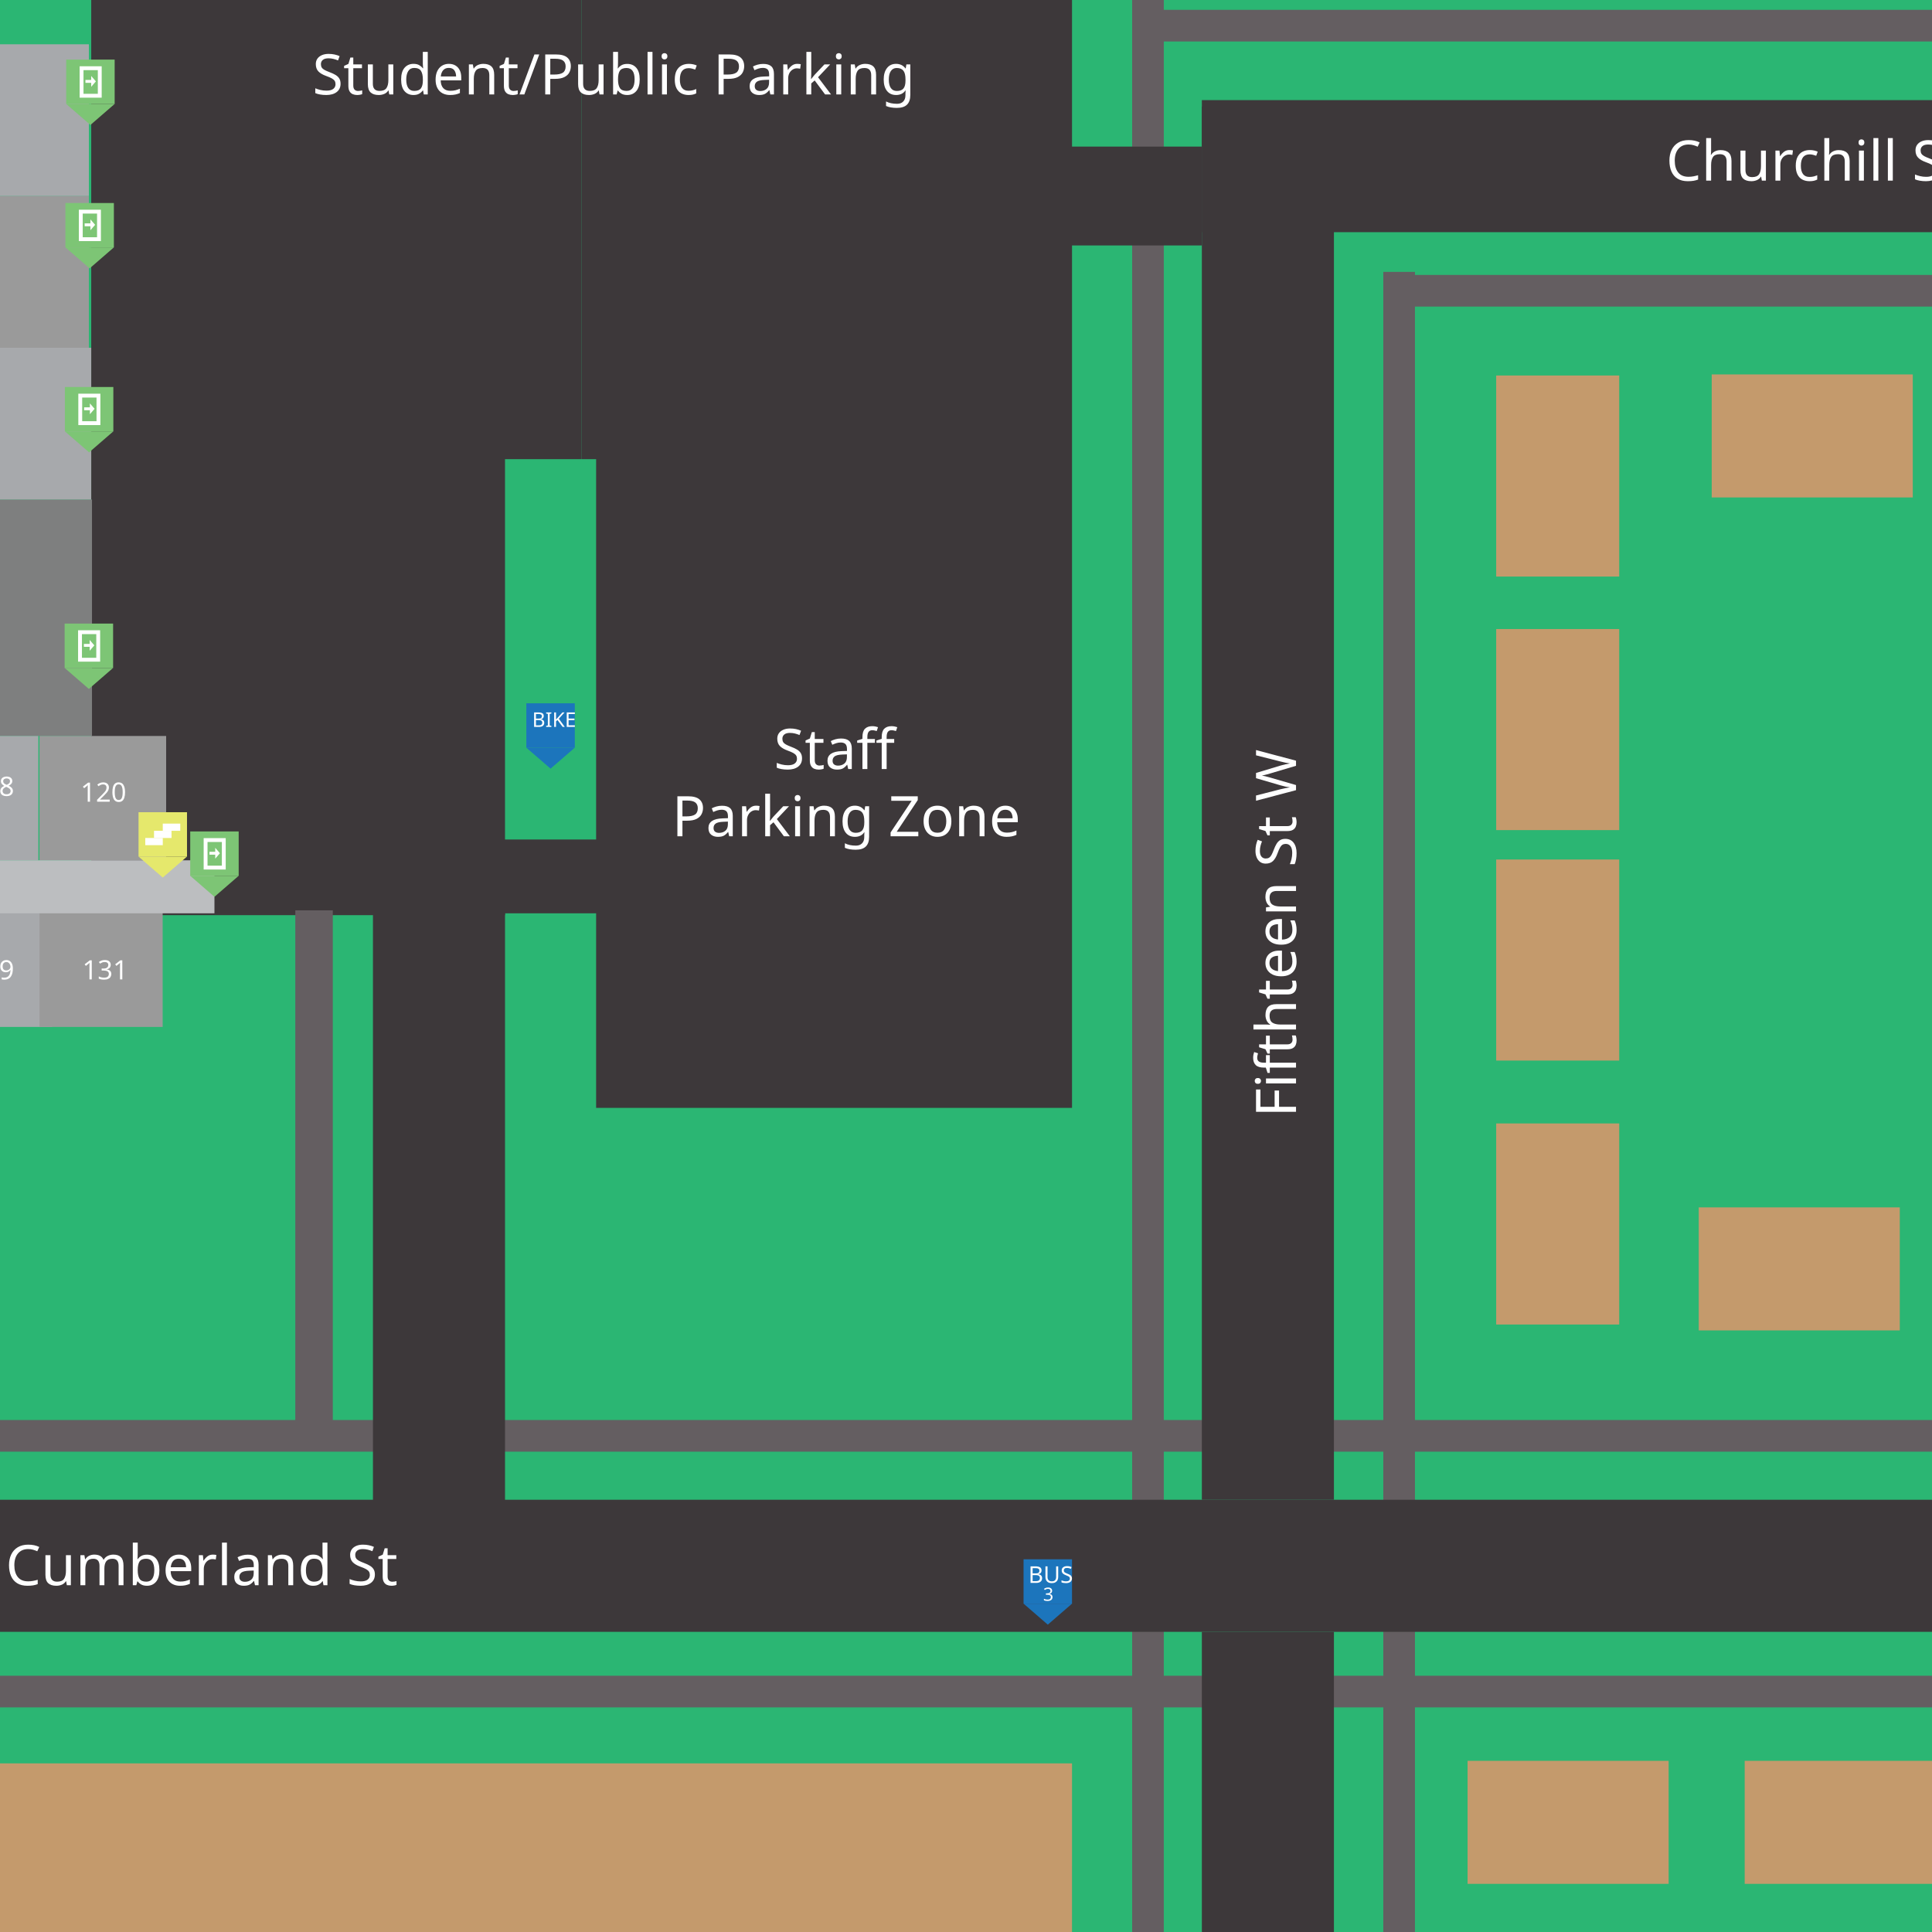
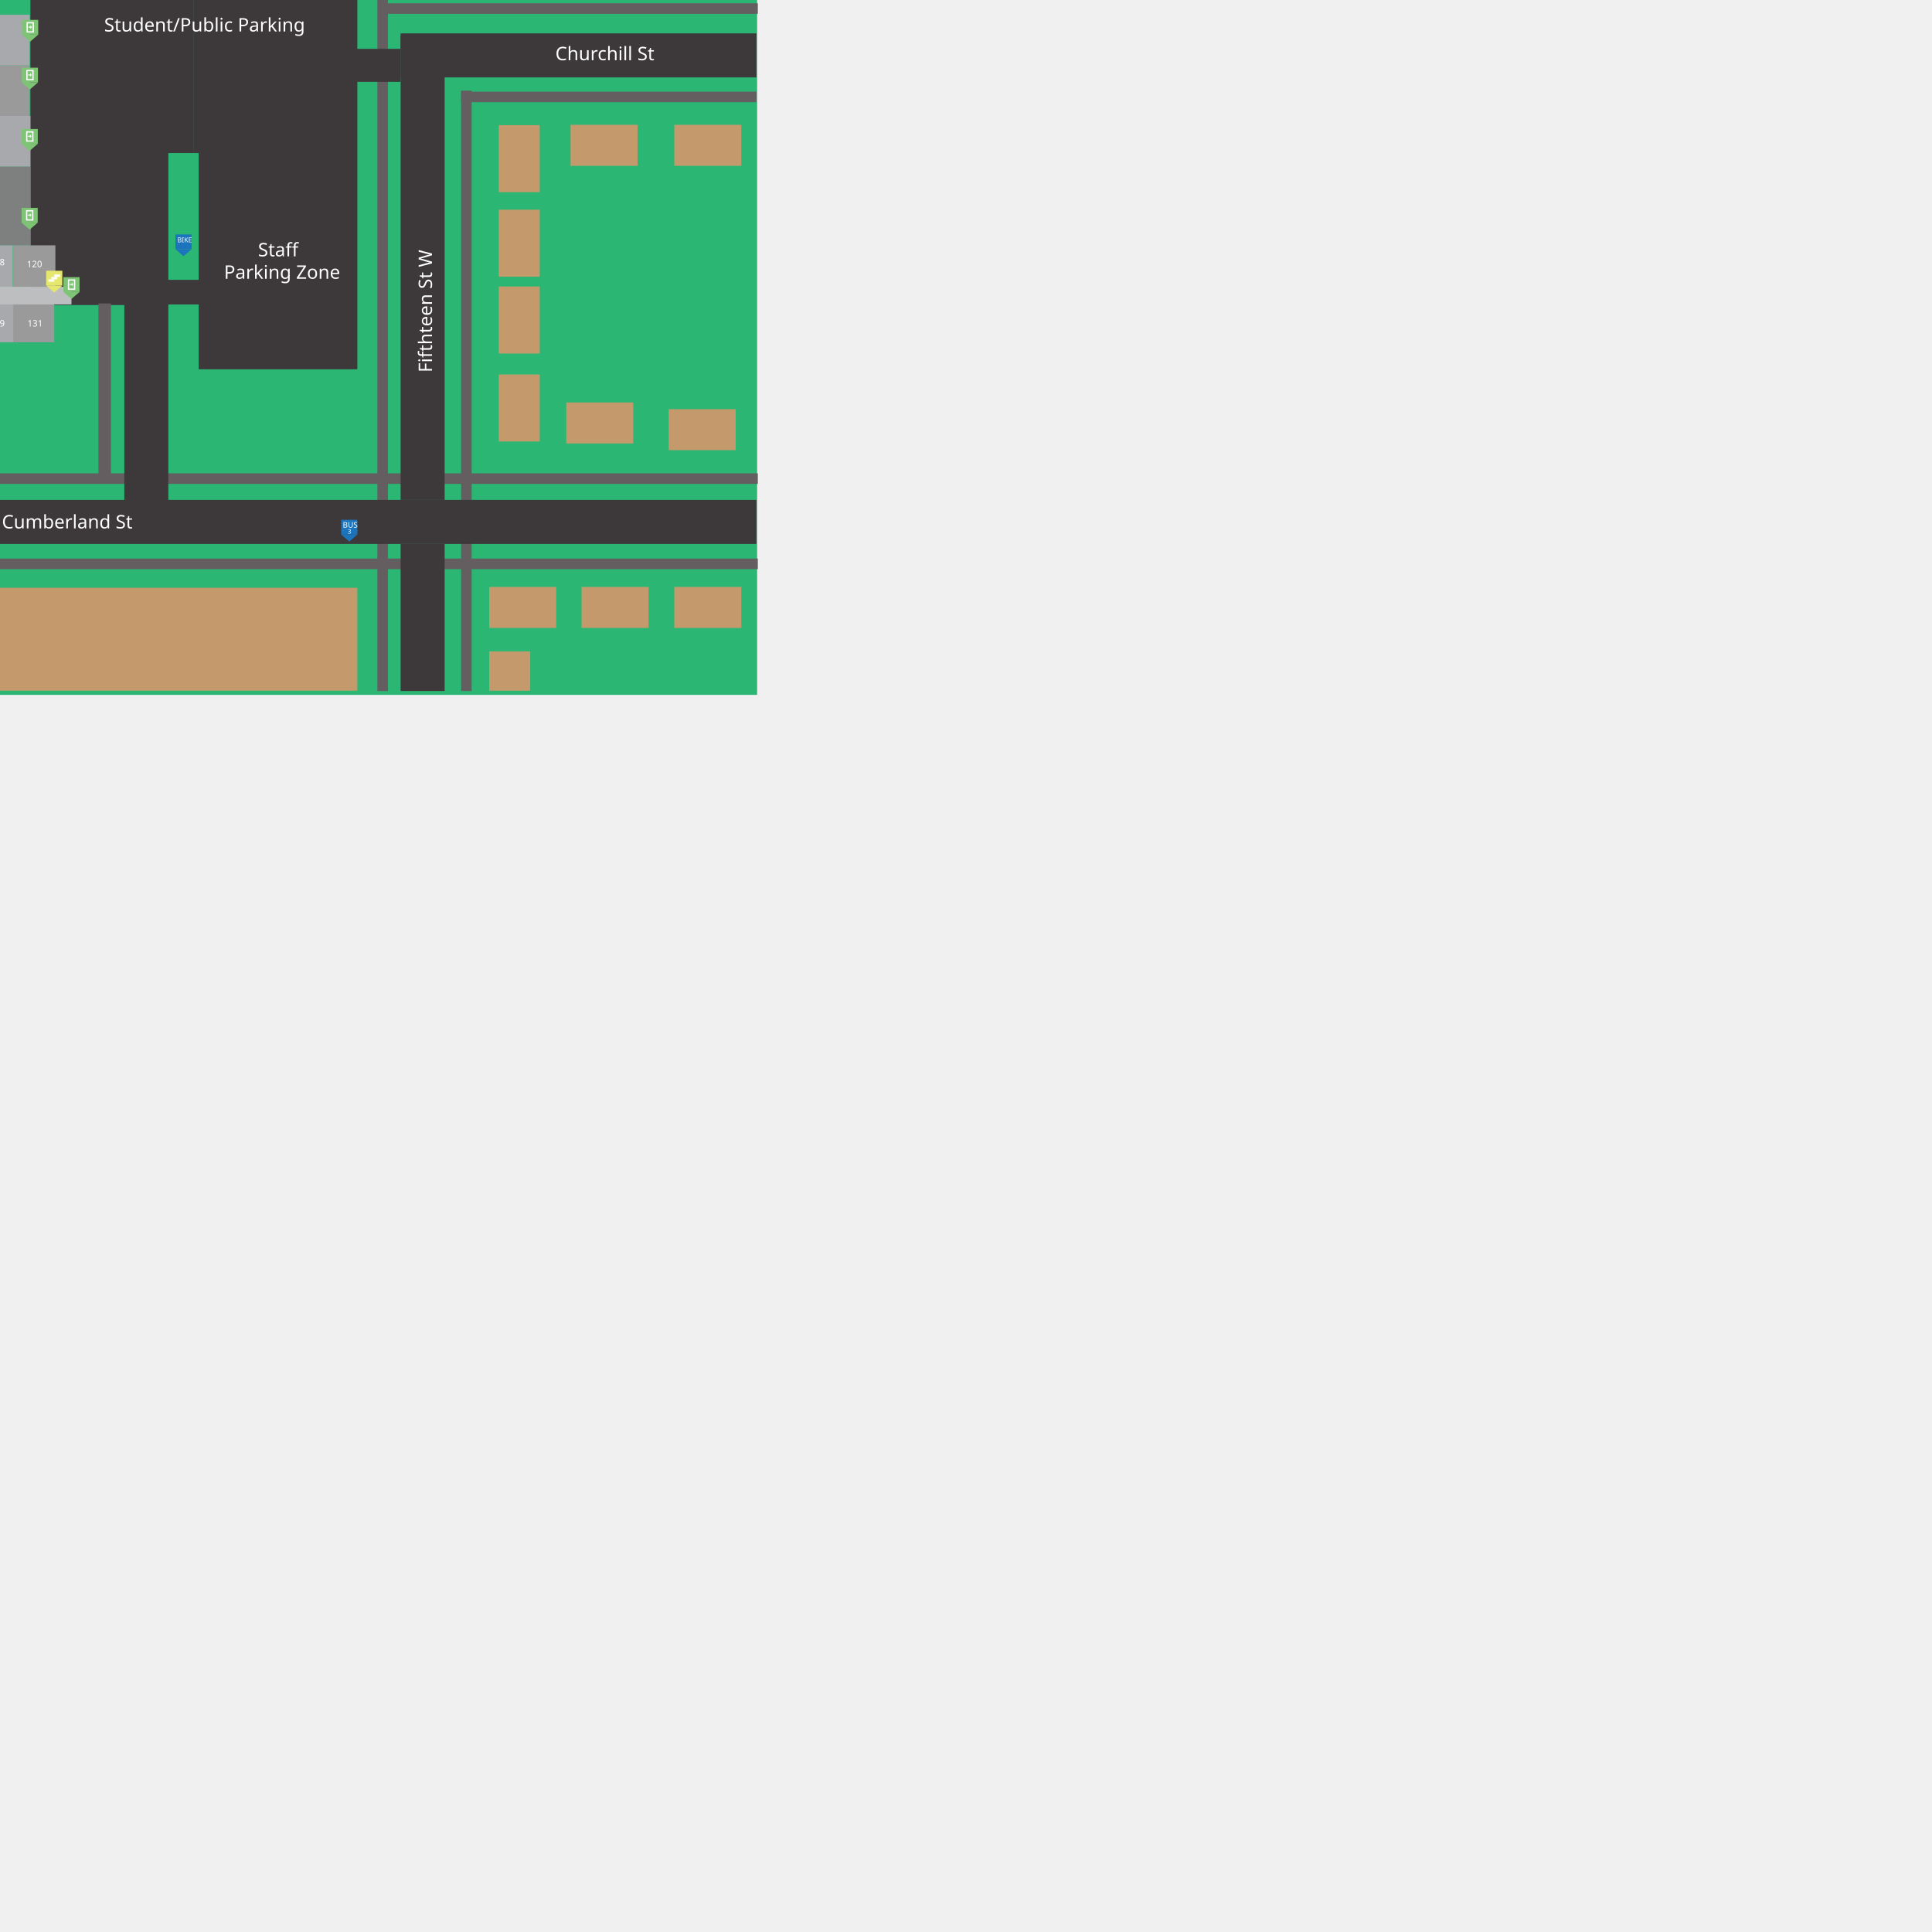
- <svg xmlns="http://www.w3.org/2000/svg" version="1.0" id="Layer_1" x="0px" y="0px" width="2000px" height="2000px" viewBox="0 0 2000 2000" enable-background="new 0 0 612 792" xml:space="preserve">
+ <svg xmlns="http://www.w3.org/2000/svg" version="1.0" id="Layer_1" x="0px" y="0px" width="6000px" height="6000px" viewBox="0 0 6000 6000" enable-background="new 0 0 612 792" xml:space="preserve">
  <rect x="-1739.838" y="-1353.998" fill="#2BB673" width="4091.112" height="3511.964" />
  <rect x="-1739.838" y="45.842" fill="#6D6E71" width="774.14" height="1015.501" />
  <rect x="-1449.428" y="945.362" fill="#9A9A9A" width="449.448" height="119.164" />
  <rect x="94.442" y="-134.263" fill="#3D383A" width="507.655" height="1081.632" />
  <rect x="-1008.969" y="945.457" fill="#BCBEC0" width="130.766" height="117.616" />
  <rect x="-1580.524" y="517.079" fill="#BCBEC0" width="672.974" height="428.378" />
  <rect x="-973.333" y="947.076" fill="#A7A9AC" width="59.495" height="31.994" />
  <polygon fill="#E5E86C" points="-990.923,1027.518 -1003.465,1016.656 -1016.007,1005.794 -990.923,1005.794 -965.838,1005.794   -978.381,1016.656 " />
  <rect x="-1016.007" y="959.868" fill="#E5E86C" width="50.169" height="45.926" />
  <rect x="-1009.036" y="986.553" fill="#FFFFFF" width="18.113" height="7.441" />
  <rect x="-999.979" y="979.109" fill="#FFFFFF" width="18.114" height="7.443" />
  <rect x="-990.922" y="971.668" fill="#FFFFFF" width="18.113" height="7.441" />
  <polygon fill="#E5E86C" points="-943.586,958.23 -956.128,947.369 -968.67,936.507 -943.586,936.507 -918.501,936.507   -931.044,947.369 " />
  <rect x="-968.67" y="890.581" fill="#E5E86C" width="50.169" height="45.926" />
  <rect x="-955.821" y="909.213" fill="none" stroke="#FFFFFF" stroke-width="3" stroke-miterlimit="10" width="24.473" height="17.844" />
  <line fill="none" stroke="#FFFFFF" stroke-width="3" stroke-miterlimit="10" x1="-950.217" y1="905.908" x2="-950.217" y2="897.517" />
  <polygon fill="#FFFFFF" points="-950.217,895.089 -947.414,897.516 -944.611,899.943 -950.217,899.943 -955.821,899.943   -953.019,897.516 " />
  <line fill="none" stroke="#FFFFFF" stroke-width="3" stroke-miterlimit="10" x1="-936.953" y1="894.534" x2="-936.953" y2="902.926" />
  <polygon fill="#FFFFFF" points="-936.953,905.354 -939.756,902.927 -942.559,900.499 -936.953,900.499 -931.349,900.499   -934.151,902.927 " />
  <rect x="-907.551" y="745.088" fill="#A7A9AC" width="103.072" height="145.493" />
  <rect x="-804.479" y="835.705" fill="#BCBEC0" width="29.498" height="54.876" />
  <rect x="-804.479" y="745.088" fill="#9A9A9A" width="101.834" height="90.617" />
  <rect x="-774.98" y="835.705" fill="#9A9A9A" width="72.336" height="54.876" />
  <rect x="-702.645" y="835.705" fill="#A7A9AC" width="72.336" height="54.876" />
  <rect x="-630.309" y="835.705" fill="#BCBEC0" width="29.498" height="54.876" />
  <rect x="-702.645" y="745.088" fill="#A7A9AC" width="101.834" height="90.617" />
  <rect x="-600.811" y="779.587" fill="#9A9A9A" width="101.834" height="110.994" />
  <rect x="-979.621" y="517.079" fill="#BCBEC0" width="814.898" height="36.876" />
  <rect x="-600.811" y="745.088" fill="#9A9A9A" width="44.819" height="59.998" />
  <rect x="-804.479" y="553.955" fill="#7E7F7F" width="305.502" height="191.133" />
  <rect x="-555.991" y="745.088" fill="#7E7F7F" width="57.015" height="34.499" />
  <rect x="-907.551" y="699.021" fill="#7E7F7F" width="103.072" height="46.496" />
  <rect x="-906.313" y="553.955" fill="#9A9A9A" width="101.834" height="145.065" />
  <rect x="-878.203" y="943.909" fill="#A7A9AC" width="101.834" height="119.164" />
  <polygon fill="#E5E86C" points="-896.256,1027.819 -908.798,1016.958 -921.34,1006.096 -896.256,1006.096 -871.171,1006.096   -883.714,1016.958 " />
  <rect x="-921.34" y="960.17" fill="#E5E86C" width="50.169" height="45.926" />
  <rect x="-914.369" y="986.854" fill="#FFFFFF" width="18.113" height="7.441" />
  <rect x="-905.313" y="979.411" fill="#FFFFFF" width="18.114" height="7.443" />
  <rect x="-896.255" y="971.97" fill="#FFFFFF" width="18.113" height="7.441" />
  <polygon fill="#E5E86C" points="-844.287,1016.957 -856.829,1006.096 -869.371,995.233 -844.287,995.233 -819.202,995.233   -831.745,1006.096 " />
  <rect x="-869.371" y="949.308" fill="#E5E86C" width="50.169" height="45.926" />
  <rect x="-862.4" y="975.992" fill="#FFFFFF" width="18.113" height="7.441" />
  <rect x="-853.344" y="968.549" fill="#FFFFFF" width="18.114" height="7.443" />
  <rect x="-844.286" y="961.107" fill="#FFFFFF" width="18.113" height="7.441" />
  <rect x="-776.369" y="944.683" fill="#9A9A9A" width="277.393" height="119.164" />
  <rect x="-659.786" y="943.909" fill="#A7A9AC" width="44.227" height="122.07" />
  <rect x="-450.996" y="945.362" fill="#A7A9AC" width="56.997" height="122.07" />
  <polygon fill="#E5E86C" points="-422.498,1030.723 -435.04,1019.861 -447.582,1008.999 -422.498,1008.999 -397.413,1008.999   -409.956,1019.861 " />
  <rect x="-447.582" y="963.073" fill="#E5E86C" width="50.169" height="45.926" />
  <rect x="-440.611" y="989.758" fill="#FFFFFF" width="18.113" height="7.441" />
  <rect x="-431.555" y="982.314" fill="#FFFFFF" width="18.114" height="7.443" />
  <rect x="-422.497" y="974.873" fill="#FFFFFF" width="18.113" height="7.441" />
  <path fill="#CD73AE" d="M-844.98,913.544" />
  <rect x="-452.301" y="790.396" fill="#A7A9AC" width="119.799" height="100.185" />
  <rect x="-332.502" y="790.396" fill="#9A9A9A" width="119.799" height="100.185" />
  <rect x="-452.301" y="690.212" fill="#9A9A9A" width="112.299" height="100.185" />
  <rect x="-340.002" y="690.212" fill="#A7A9AC" width="127.299" height="100.185" />
  <rect x="-452.301" y="553.955" fill="#A7A9AC" width="107.519" height="136.257" />
  <rect x="-332.502" y="553.955" fill="#9A9A9A" width="119.799" height="136.257" />
  <rect x="-349.501" y="553.955" fill="#7E7F7F" width="33.998" height="136.257" />
  <rect x="-164.723" y="761.879" fill="#9A9A9A" width="102.207" height="128.702" />
  <polygon fill="#27AAE1" points="-113.62,851.659 -126.162,840.798 -138.704,829.936 -113.62,829.936 -88.535,829.936   -101.078,840.798 " />
  <rect x="-138.704" y="784.01" fill="#27AAE1" width="50.169" height="45.926" />
  <circle fill="#FFFFFF" cx="-125.619" cy="795.703" r="3.318" />
  <rect x="-128.938" y="799.986" fill="#FFFFFF" width="6.637" height="14.299" />
  <rect x="-128.938" y="814.285" fill="#FFFFFF" width="2.627" height="9.734" />
  <rect x="-125.066" y="814.285" fill="#FFFFFF" width="2.766" height="9.734" />
  <rect x="-122.301" y="799.986" fill="#FFFFFF" width="2.766" height="9.734" />
  <rect x="-131.703" y="799.986" fill="#FFFFFF" width="2.766" height="9.734" />
  <rect x="-115.103" y="791.854" transform="matrix(0.9806 0.1959 -0.1959 0.9806 156.2878 37.9564)" fill="#FFFFFF" width="2.767" height="34.276" />
  <circle fill="#FFFFFF" cx="-100.344" cy="795.554" r="3.318" />
  <rect x="-103.662" y="814.136" fill="#FFFFFF" width="2.627" height="9.734" />
  <rect x="-99.791" y="814.136" fill="#FFFFFF" width="2.766" height="9.734" />
  <rect x="-98.409" y="798.988" transform="matrix(0.9001 -0.4356 0.4356 0.9001 -359.8463 38.0078)" fill="#FFFFFF" width="2.766" height="9.735" />
  <rect x="-105.045" y="798.988" transform="matrix(0.8936 0.4489 -0.4489 0.8936 349.8253 132.0827)" fill="#FFFFFF" width="2.765" height="9.735" />
  <polygon fill="#FFFFFF" points="-100.343,799.839 -96.999,806.986 -93.656,814.138 -100.343,814.138 -107.028,814.138   -103.685,806.986 " />
  <rect x="-164.723" y="517.079" fill="#7E7F7F" width="259.953" height="244.8" />
  <rect x="-62.516" y="761.879" fill="#A7A9AC" width="102.207" height="128.702" />
  <rect x="40.896" y="761.879" fill="#9A9A9A" width="131.104" height="128.702" />
  <rect x="-62.516" y="943.909" fill="#A7A9AC" width="116.516" height="119.164" />
  <rect x="40.896" y="943.909" fill="#9A9A9A" width="127.485" height="119.164" />
  <rect x="-172" y="943.909" fill="#9A9A9A" width="109.34" height="119.164" />
  <rect x="143.418" y="840.797" fill="#E5E86C" width="50.169" height="45.926" />
  <rect x="150.389" y="867.481" fill="#FFFFFF" width="18.113" height="7.441" />
  <rect x="159.445" y="860.038" fill="#FFFFFF" width="18.114" height="7.443" />
  <rect x="168.503" y="852.597" fill="#FFFFFF" width="18.113" height="7.441" />
  <rect x="-164.723" y="360" fill="#A7A9AC" width="259.165" height="157.079" />
  <rect x="-164.723" y="202.921" fill="#9A9A9A" width="256.723" height="157.079" />
  <rect x="-164.723" y="45.842" fill="#A7A9AC" width="256.723" height="157.079" />
  <rect x="-468.363" y="360" fill="#A7A9AC" width="256.723" height="157.079" />
  <rect x="-460.863" y="45.842" fill="#A7A9AC" width="256.723" height="198.158" />
  <rect x="-460.863" y="218" fill="#9A9A9A" width="256.723" height="142" />
  <rect x="-212.703" y="45.842" fill="#BCBEC0" width="47.98" height="844.739" />
  <rect x="-540" y="360" fill="#A7A9AC" width="52.802" height="157.079" />
  <rect x="-907.551" y="45.842" fill="#7E7F7F" width="420.353" height="314.158" />
  <rect x="-393.999" y="941.389" fill="#9A9A9A" width="117.332" height="126.044" />
  <rect x="-498.977" y="45.842" fill="#BCBEC0" width="47.98" height="844.739" />
  <rect x="-283" y="945.362" fill="#A7A9AC" width="117.34" height="119.164" />
  <rect x="-907.551" y="890.581" fill="#BCBEC0" width="1129.551" height="54.876" />
  <rect x="-981.865" y="45.842" fill="#BCBEC0" width="74.507" height="657.988" />
  <rect x="-907.551" y="360" fill="#9A9A9A" width="367.551" height="157.079" />
  <polygon fill="#E5E86C" points="-871.172,408.66 -883.714,397.799 -896.256,386.937 -871.172,386.937 -846.087,386.937   -858.63,397.799 " />
  <rect x="-896.256" y="341.011" fill="#E5E86C" width="50.169" height="45.926" />
  <rect x="-889.285" y="367.696" fill="#FFFFFF" width="18.113" height="7.441" />
  <rect x="-880.229" y="360.252" fill="#FFFFFF" width="18.114" height="7.443" />
  <rect x="-871.171" y="352.811" fill="#FFFFFF" width="18.113" height="7.441" />
  <rect x="-1508.454" y="553.955" fill="#A7A9AC" width="528.833" height="336.626" />
  <rect x="-1194" y="45.842" fill="#9A9A9A" width="212.135" height="126.158" />
  <polygon fill="#E5E86C" points="-1135.832,132.762 -1148.374,121.9 -1160.916,111.038 -1135.832,111.038 -1110.747,111.038   -1123.29,121.9 " />
  <rect x="-1160.916" y="65.112" fill="#E5E86C" width="50.169" height="45.926" />
  <rect x="-1153.945" y="91.797" fill="#FFFFFF" width="18.113" height="7.441" />
  <rect x="-1144.889" y="84.354" fill="#FFFFFF" width="18.114" height="7.443" />
  <rect x="-1135.831" y="76.912" fill="#FFFFFF" width="18.113" height="7.441" />
  <polygon fill="#27AAE1" points="-856.015,947.368 -868.557,936.507 -881.099,925.645 -856.015,925.645 -830.93,925.645   -843.473,936.507 " />
  <rect x="-881.099" y="879.719" fill="#27AAE1" width="50.169" height="45.926" />
  <path fill="#FFFFFF" d="M-844.98,909.612c0-6.066-11.033-21.9-11.033-21.9s-10.931,15.834-10.931,21.9  c0,6.065,4.916,10.981,10.982,10.981C-849.899,920.594-844.98,915.678-844.98,909.612z" />
  <path fill="#CD73AE" d="M-286.653,918.02" />
  <polygon fill="#27AAE1" points="-297.688,951.844 -310.229,940.982 -322.771,930.12 -297.688,930.12 -272.603,930.12   -285.146,940.982 " />
  <rect x="-322.771" y="884.194" fill="#27AAE1" width="50.169" height="45.926" />
  <path fill="#FFFFFF" d="M-286.653,914.088c0-6.066-11.033-21.9-11.033-21.9s-10.931,15.834-10.931,21.9  c0,6.065,4.916,10.981,10.982,10.981C-291.572,925.069-286.653,920.153-286.653,914.088z" />
  <path fill="#CD73AE" d="M-213.297,690.213" />
  <polygon fill="#27AAE1" points="-224.331,724.037 -236.873,713.176 -249.415,702.313 -224.331,702.313 -199.246,702.313   -211.789,713.176 " />
  <rect x="-249.415" y="656.387" fill="#27AAE1" width="50.169" height="45.926" />
  <path fill="#FFFFFF" d="M-213.297,686.281c0-6.066-11.033-21.9-11.033-21.9s-10.931,15.834-10.931,21.9  c0,6.064,4.916,10.98,10.982,10.98C-218.216,697.262-213.297,692.346-213.297,686.281z" />
  <path fill="#CD73AE" d="M-1386.051,592.664" />
  <polygon fill="#27AAE1" points="-1397.085,626.488 -1409.627,615.627 -1422.169,604.764 -1397.085,604.764 -1372,604.764   -1384.543,615.627 " />
  <rect x="-1422.169" y="558.838" fill="#27AAE1" width="50.169" height="45.926" />
  <path fill="#FFFFFF" d="M-1386.051,588.732c0-6.066-11.033-21.9-11.033-21.9s-10.931,15.834-10.931,21.9  c0,6.064,4.916,10.98,10.982,10.98C-1390.97,599.713-1386.051,594.797-1386.051,588.732z" />
  <path fill="#CD73AE" d="M-1076.192,592.664" />
  <polygon fill="#27AAE1" points="-1087.227,626.488 -1099.769,615.627 -1112.311,604.764 -1087.227,604.764 -1062.142,604.764   -1074.685,615.627 " />
  <rect x="-1112.311" y="558.838" fill="#27AAE1" width="50.169" height="45.926" />
  <path fill="#FFFFFF" d="M-1076.192,588.732c0-6.066-11.033-21.9-11.033-21.9s-10.931,15.834-10.931,21.9  c0,6.064,4.916,10.98,10.982,10.98C-1081.111,599.713-1076.192,594.797-1076.192,588.732z" />
  <path fill="#CD73AE" d="M-487.943,468.273" />
  <polygon fill="#27AAE1" points="-498.978,502.098 -511.52,491.236 -524.062,480.373 -498.978,480.373 -473.893,480.373   -486.436,491.236 " />
  <rect x="-524.062" y="434.447" fill="#27AAE1" width="50.169" height="45.926" />
  <path fill="#FFFFFF" d="M-487.943,464.342c0-6.066-11.033-21.9-11.033-21.9s-10.931,15.834-10.931,21.9  c0,6.064,4.916,10.98,10.982,10.98C-492.862,475.322-487.943,470.406-487.943,464.342z" />
  <polygon fill="#E5E86C" points="168.502,908.446 155.96,897.585 143.418,886.723 168.502,886.723 193.587,886.723 181.044,897.585   " />
  <rect x="-614.193" y="1063.613" fill="#A7A9AC" width="115.217" height="71.457" />
  <rect x="-450.01" y="1067.433" fill="#7E7F7F" width="115.217" height="199.631" />
  <rect x="-614.657" y="1135.07" fill="#9A9A9A" width="117.332" height="131.993" />
  <rect x="-498.977" y="916.908" fill="#BCBEC0" width="47.98" height="350.155" />
  <polygon fill="#E06E6E" points="-498.978,1051.084 -511.52,1040.223 -524.062,1029.36 -498.978,1029.36 -473.893,1029.36   -486.436,1040.223 " />
  <rect x="-524.062" y="983.435" fill="#E06E6E" width="50.169" height="45.926" />
  <rect x="-501.979" y="994.745" fill="#FFFFFF" width="5.75" height="24.189" />
  <rect x="-511.072" y="1003.965" fill="#FFFFFF" width="24.189" height="5.75" />
  <rect x="-1580.524" y="944.684" fill="#BCBEC0" width="130.766" height="117.616" />
  <polygon fill="#E5E86C" points="-1562.498,1012.656 -1575.04,1001.795 -1587.582,990.933 -1562.498,990.933 -1537.413,990.933   -1549.956,1001.795 " />
  <rect x="-1587.582" y="945.007" fill="#E5E86C" width="50.169" height="45.926" />
  <rect x="-1580.611" y="971.691" fill="#FFFFFF" width="18.113" height="7.441" />
  <rect x="-1571.555" y="964.248" fill="#FFFFFF" width="18.114" height="7.443" />
  <rect x="-1562.497" y="956.807" fill="#FFFFFF" width="18.113" height="7.441" />
  <polygon fill="#E5E86C" points="-1467.542,1012.895 -1480.084,1002.033 -1492.626,991.171 -1467.542,991.171 -1442.457,991.171   -1455,1002.033 " />
  <rect x="-1492.626" y="945.245" fill="#E5E86C" width="50.169" height="45.926" />
  <rect x="-1485.655" y="971.93" fill="#FFFFFF" width="18.113" height="7.441" />
  <rect x="-1476.599" y="964.486" fill="#FFFFFF" width="18.114" height="7.443" />
  <rect x="-1467.541" y="957.045" fill="#FFFFFF" width="18.113" height="7.441" />
  <polygon fill="#7DC575" points="-473.894,1260.736 -486.436,1249.875 -498.978,1239.013 -473.894,1239.013 -448.809,1239.013   -461.352,1249.875 " />
  <rect x="-498.978" y="1193.087" fill="#7DC575" width="50.169" height="45.926" />
  <rect x="-483.063" y="1202.005" fill="none" stroke="#FFFFFF" stroke-width="4" stroke-miterlimit="10" width="18.835" height="28.5" />
  <line fill="none" stroke="#FFFFFF" stroke-width="3" stroke-miterlimit="10" x1="-479.055" y1="1215.642" x2="-470.663" y2="1215.642" />
  <polygon fill="#FFFFFF" points="-468.235,1215.642 -470.662,1218.444 -473.09,1221.247 -473.09,1215.642 -473.09,1210.037   -470.662,1212.84 " />
  <polygon fill="#7DC575" points="222,928.358 209.458,917.497 196.916,906.635 222,906.635 247.085,906.635 234.542,917.497 " />
  <rect x="196.916" y="860.709" fill="#7DC575" width="50.169" height="45.926" />
  <rect x="212.831" y="869.627" fill="none" stroke="#FFFFFF" stroke-width="4" stroke-miterlimit="10" width="18.835" height="28.5" />
  <line fill="none" stroke="#FFFFFF" stroke-width="3" stroke-miterlimit="10" x1="216.839" y1="883.264" x2="225.23" y2="883.264" />
  <polygon fill="#FFFFFF" points="227.658,883.264 225.231,886.066 222.804,888.869 222.804,883.264 222.804,877.659 225.231,880.462   " />
  <rect x="-968.525" y="1006.397" fill="#7DC575" width="50.169" height="45.926" />
  <rect x="-952.61" y="1015.315" fill="none" stroke="#FFFFFF" stroke-width="4" stroke-miterlimit="10" width="18.835" height="28.5" />
  <line fill="none" stroke="#FFFFFF" stroke-width="3" stroke-miterlimit="10" x1="-948.603" y1="1028.952" x2="-940.211" y2="1028.952" />
  <polygon fill="#FFFFFF" points="-937.783,1028.952 -940.21,1031.755 -942.638,1034.558 -942.638,1028.952 -942.638,1023.348   -940.21,1026.15 " />
  <polygon fill="#7DC575" points="-1515.142,1061.343 -1527.684,1050.481 -1540.226,1039.619 -1515.142,1039.619 -1490.057,1039.619   -1502.6,1050.481 " />
  <rect x="-1540.226" y="993.693" fill="#7DC575" width="50.169" height="45.926" />
  <rect x="-1524.311" y="1002.611" fill="none" stroke="#FFFFFF" stroke-width="4" stroke-miterlimit="10" width="18.835" height="28.5" />
  <line fill="none" stroke="#FFFFFF" stroke-width="3" stroke-miterlimit="10" x1="-1520.303" y1="1016.248" x2="-1511.911" y2="1016.248" />
  <polygon fill="#FFFFFF" points="-1509.483,1016.248 -1511.91,1019.051 -1514.338,1021.854 -1514.338,1016.248 -1514.338,1010.644   -1511.91,1013.446 " />
  <polygon fill="#7DC575" points="-944.612,53.212 -957.154,42.351 -969.696,31.488 -944.612,31.488 -919.527,31.488 -932.07,42.351   " />
  <rect x="-969.696" y="-14.438" fill="#7DC575" width="50.169" height="45.926" />
  <rect x="-953.781" y="-5.52" fill="none" stroke="#FFFFFF" stroke-width="4" stroke-miterlimit="10" width="18.835" height="28.5" />
  <line fill="none" stroke="#FFFFFF" stroke-width="3" stroke-miterlimit="10" x1="-949.773" y1="8.117" x2="-941.382" y2="8.117" />
  <polygon fill="#FFFFFF" points="-938.954,8.117 -941.381,10.92 -943.809,13.723 -943.809,8.117 -943.809,2.513 -941.381,5.315 " />
  <polygon fill="#7DC575" points="-862.114,56.805 -874.656,45.944 -887.198,35.082 -862.114,35.082 -837.029,35.082 -849.572,45.944   " />
  <rect x="-887.198" y="-10.844" fill="#7DC575" width="50.169" height="45.926" />
  <rect x="-871.283" y="-1.926" fill="none" stroke="#FFFFFF" stroke-width="4" stroke-miterlimit="10" width="18.835" height="28.5" />
  <line fill="none" stroke="#FFFFFF" stroke-width="3" stroke-miterlimit="10" x1="-867.275" y1="11.71" x2="-858.884" y2="11.71" />
  <polygon fill="#FFFFFF" points="-856.456,11.71 -858.883,14.513 -861.311,17.316 -861.311,11.71 -861.311,6.106 -858.883,8.909 " />
  <polygon fill="#7DC575" points="-540.001,56.805 -552.543,45.944 -565.085,35.082 -540.001,35.082 -514.916,35.082 -527.459,45.944   " />
  <rect x="-565.085" y="-10.844" fill="#7DC575" width="50.169" height="45.926" />
  <rect x="-549.17" y="-1.926" fill="none" stroke="#FFFFFF" stroke-width="4" stroke-miterlimit="10" width="18.835" height="28.5" />
  <line fill="none" stroke="#FFFFFF" stroke-width="3" stroke-miterlimit="10" x1="-545.162" y1="11.71" x2="-536.771" y2="11.71" />
  <polygon fill="#FFFFFF" points="-534.343,11.71 -536.77,14.513 -539.197,17.316 -539.197,11.71 -539.197,6.106 -536.77,8.909 " />
  <polygon fill="#7DC575" points="-468.364,56.805 -480.906,45.944 -493.448,35.082 -468.364,35.082 -443.279,35.082 -455.822,45.944   " />
  <rect x="-493.448" y="-10.844" fill="#7DC575" width="50.169" height="45.926" />
  <rect x="-477.533" y="-1.926" fill="none" stroke="#FFFFFF" stroke-width="4" stroke-miterlimit="10" width="18.835" height="28.5" />
  <line fill="none" stroke="#FFFFFF" stroke-width="3" stroke-miterlimit="10" x1="-473.525" y1="11.71" x2="-465.134" y2="11.71" />
  <polygon fill="#FFFFFF" points="-462.706,11.71 -465.133,14.513 -467.561,17.316 -467.561,11.71 -467.561,6.106 -465.133,8.909 " />
  <polygon fill="#7DC575" points="-189.68,56.805 -202.222,45.944 -214.764,35.082 -189.68,35.082 -164.595,35.082 -177.138,45.944   " />
  <rect x="-214.764" y="-10.844" fill="#7DC575" width="50.169" height="45.926" />
  <rect x="-198.849" y="-1.926" fill="none" stroke="#FFFFFF" stroke-width="4" stroke-miterlimit="10" width="18.835" height="28.5" />
  <line fill="none" stroke="#FFFFFF" stroke-width="3" stroke-miterlimit="10" x1="-194.841" y1="11.71" x2="-186.449" y2="11.71" />
  <polygon fill="#FFFFFF" points="-184.021,11.71 -186.448,14.513 -188.876,17.316 -188.876,11.71 -188.876,6.106 -186.448,8.909 " />
  <rect x="-452.301" y="-134.263" fill="#9A9A9A" width="127.799" height="78.195" />
  <rect x="-324.502" y="-134.263" fill="#A7A9AC" width="127.799" height="78.195" />
  <rect x="-199.246" y="-134.263" fill="#9A9A9A" width="127.799" height="78.195" />
  <rect x="-71.447" y="-134.263" fill="#A7A9AC" width="127.799" height="78.195" />
  <rect x="54" y="-134.263" fill="#9A9A9A" width="127.799" height="78.195" />
  <rect x="-1016.713" y="-134.263" fill="#9A9A9A" width="127.799" height="78.195" />
  <rect x="-888.914" y="-134.263" fill="#A7A9AC" width="127.799" height="78.195" />
  <rect x="-763.658" y="-134.263" fill="#9A9A9A" width="127.799" height="78.195" />
  <rect x="602.098" y="-56.068" fill="#3D383A" width="507.655" height="1202.932" />
  <rect x="522.787" y="475.322" fill="#2BB673" width="94.313" height="785.414" />
  <text transform="matrix(1 0 0 1 323.4404 97.7695)" fill="#FFFFFF" font-family="'MyriadPro-Regular'" font-size="58">Student/Public Parking</text>
  <text transform="matrix(1 0 0 1 801.1455 796.1104)">
    <tspan x="0" y="0" fill="#FFFFFF" font-family="'MyriadPro-Regular'" font-size="58">Staff</tspan>
    <tspan x="-105.529" y="69.6" fill="#FFFFFF" font-family="'MyriadPro-Regular'" font-size="58">Parking Zone</tspan>
  </text>
  <rect x="501.588" y="869.049" fill="#3D383A" width="136.711" height="76.408" />
  <rect x="1244.163" y="103.644" fill="#3D383A" width="1104.927" height="136.711" />
  <rect x="1172" y="-1366" fill="#645E61" width="32.763" height="3511.964" />
  <rect x="-1742.021" y="1470.001" fill="#645E61" width="4095.479" height="32.763" />
  <rect x="-1742.021" y="1734.712" fill="#645E61" width="4095.479" height="32.763" />
  <rect x="1432" y="281.46" fill="#645E61" width="32.763" height="1864.503" />
  <rect x="1432" y="284.618" fill="#645E61" width="917.09" height="32.763" />
  <rect x="1188.381" y="10.193" fill="#645E61" width="1165.076" height="32.763" />
  <rect x="-496.776" y="1263.757" fill="#645E61" width="38.8" height="222.626" />
  <rect x="-1008.373" y="1061.343" fill="#645E61" width="130.361" height="408.658" />
  <rect x="-822.085" y="996.897" fill="#7DC575" width="50.169" height="45.926" />
  <rect x="-806.17" y="1005.815" fill="none" stroke="#FFFFFF" stroke-width="4" stroke-miterlimit="10" width="18.835" height="28.5" />
  <line fill="none" stroke="#FFFFFF" stroke-width="3" stroke-miterlimit="10" x1="-802.162" y1="1019.452" x2="-793.771" y2="1019.452" />
  <polygon fill="#FFFFFF" points="-791.343,1019.452 -793.77,1022.255 -796.197,1025.058 -796.197,1019.452 -796.197,1013.848   -793.77,1016.65 " />
  <rect x="-705.348" y="1686.071" fill="#3D383A" width="91.124" height="354.883" />
  <rect x="-623.963" y="1821.932" fill="#3D383A" width="340.963" height="219.022" />
  <polygon fill="#00AEEF" points="-473.091,1931.162 -485.633,1920.301 -498.175,1909.438 -473.091,1909.438 -448.006,1909.438   -460.549,1920.301 " />
  <rect x="-498.175" y="1863.513" fill="#00AEEF" width="50.169" height="45.926" />
  <text transform="matrix(1 0 0 1 -481.3359 1897.195)" fill="#FFFFFF" font-family="'MyriadPro-Regular'" font-size="31">P</text>
  <polygon fill="#7DC575" points="-943.441,1074.047 -955.983,1063.186 -968.525,1052.323 -943.441,1052.323 -918.356,1052.323   -930.899,1063.186 " />
  <rect x="-1581.288" y="1062.734" fill="#645E61" width="130.361" height="408.658" />
  <rect x="-1449.759" y="1221.247" fill="#645E61" width="440.723" height="250.146" />
  <rect x="305.718" y="942.372" fill="#645E61" width="38.8" height="544.011" />
  <rect x="-1742.021" y="1552.547" fill="#3D383A" width="4091.111" height="136.711" />
  <rect x="1244.163" y="110.41" fill="#3D383A" width="136.711" height="1442.138" />
  <rect x="1244.163" y="1689.258" fill="#3D383A" width="136.711" height="456.706" />
  <rect x="1010.49" y="151.749" fill="#3D383A" width="233.673" height="102.344" />
  <rect x="1548.854" y="388.718" fill="#C49A6C" width="127.352" height="208.14" />
  <rect x="1548.854" y="651.174" fill="#C49A6C" width="127.352" height="208.139" />
  <rect x="1548.854" y="889.757" fill="#C49A6C" width="127.352" height="208.14" />
  <rect x="1548.854" y="1162.994" fill="#C49A6C" width="127.352" height="208.139" />
  <rect x="1758.511" y="1249.875" fill="#C49A6C" width="208.139" height="127.353" />
  <rect x="2076.593" y="1270.618" fill="#C49A6C" width="208.139" height="127.353" />
  <rect x="1771.961" y="387.602" fill="#C49A6C" width="208.139" height="127.353" />
  <rect x="2094.044" y="387.602" fill="#C49A6C" width="208.139" height="127.353" />
  <rect x="1260.044" y="-197.939" fill="#C49A6C" width="208.139" height="127.353" />
  <rect x="1548.854" y="-197.939" fill="#C49A6C" width="208.139" height="127.353" />
  <rect x="1862.58" y="-197.939" fill="#C49A6C" width="208.139" height="127.353" />
  <rect x="2124.666" y="-197.94" fill="#C49A6C" width="208.139" height="127.353" />
  <rect x="2094.044" y="1822.799" fill="#C49A6C" width="208.139" height="127.353" />
  <rect x="1806.093" y="1822.799" fill="#C49A6C" width="208.139" height="127.353" />
  <rect x="1519.231" y="1822.799" fill="#C49A6C" width="208.139" height="127.353" />
  <rect x="1519.232" y="2022.952" fill="#C49A6C" width="127.353" height="122.071" />
  <polygon fill="#C49A6C" points="1109.754,1825.44 1109.744,2145.023 -199.023,2145.023 -199.013,1825.44 " />
  <g>
    <path fill="#C49A6C" d="M-1045.353-687.805c0-96.626,78.33-174.957,174.957-174.957v-148.647   c-178.722,0-323.604,144.883-323.604,323.604S-1049.117-364.2-870.396-364.2v-148.647   C-967.022-512.848-1045.353-591.179-1045.353-687.805z" />
  </g>
  <g>
    <path fill="#C49A6C" d="M645.012-687.805c0,96.626-78.33,174.957-174.957,174.957V-364.2   c178.722,0,323.604-144.883,323.604-323.604s-144.883-323.604-323.604-323.604v148.647   C566.682-862.762,645.012-784.431,645.012-687.805z" />
  </g>
  <rect x="-870.396" y="-1011.409" fill="#C49A6C" width="1340.45" height="148.647" />
  <rect x="-871.171" y="-512.848" fill="#C49A6C" width="1342.149" height="148.647" />
  <rect x="2165.059" y="-512.848" fill="#C49A6C" width="127.353" height="208.139" />
  <rect x="2165.059" y="-862.762" fill="#C49A6C" width="127.353" height="208.139" />
  <rect x="2170.346" y="-1219.548" fill="#C49A6C" width="116.779" height="208.139" />
  <rect x="-1587.582" y="1502.764" fill="#3D383A" width="716.411" height="145.236" />
  <polygon fill="#1C75BC" points="-1508.672,1520.207 -1521.214,1509.346 -1533.756,1498.483 -1508.672,1498.483 -1483.587,1498.483   -1496.13,1509.346 " />
  <rect x="-1533.756" y="1452.558" fill="#1C75BC" width="50.169" height="45.926" />
  <text transform="matrix(1 0 0 1 -1528.854 1477)" fill="#FFFFFF" font-family="'MyriadPro-Regular'" font-size="24">BUS</text>
  <text transform="matrix(1 0 0 1 -1513.544 1495.521)" fill="#FFFFFF" font-family="'MyriadPro-Regular'" font-size="19">2</text>
  <polygon fill="#1C75BC" points="1084.668,1681.824 1072.126,1670.963 1059.584,1660.101 1084.668,1660.101 1109.753,1660.101   1097.21,1670.963 " />
  <rect x="1059.584" y="1614.175" fill="#1C75BC" width="50.169" height="45.926" />
  <text transform="matrix(1 0 0 1 1064.485 1638.617)" fill="#FFFFFF" font-family="'MyriadPro-Regular'" font-size="24">BUS</text>
  <text transform="matrix(1 0 0 1 1079.796 1657.138)" fill="#FFFFFF" font-family="'MyriadPro-Regular'" font-size="19">3</text>
  <rect x="-1457.283" y="1062.3" fill="#645E61" width="466.36" height="51.57" />
  <polygon fill="#1C75BC" points="-1372.862,1168.896 -1385.404,1158.034 -1397.946,1147.172 -1372.862,1147.172 -1347.777,1147.172   -1360.32,1158.034 " />
  <rect x="-1397.946" y="1101.246" fill="#1C75BC" width="50.169" height="45.926" />
  <text transform="matrix(1 0 0 1 -1391.919 1125.688)" fill="#FFFFFF" font-family="'MyriadPro-Regular'" font-size="21">BIKE</text>
  <polygon fill="#1C75BC" points="-1085.862,1168.896 -1098.404,1158.034 -1110.946,1147.172 -1085.862,1147.172 -1060.777,1147.172   -1073.32,1158.034 " />
  <rect x="-1110.946" y="1101.246" fill="#1C75BC" width="50.169" height="45.926" />
  <text transform="matrix(1 0 0 1 -1104.919 1125.688)" fill="#FFFFFF" font-family="'MyriadPro-Regular'" font-size="21">BIKE</text>
  <polygon fill="#1C75BC" points="569.942,795.703 557.4,784.842 544.858,773.979 569.942,773.979 595.027,773.979 582.484,784.842   " />
  <rect x="544.858" y="728.054" fill="#1C75BC" width="50.169" height="45.926" />
  <text transform="matrix(1 0 0 1 550.8857 752.4961)" fill="#FFFFFF" font-family="'MyriadPro-Regular'" font-size="21">BIKE</text>
  <rect x="386.076" y="942.836" fill="#3D383A" width="136.711" height="648.076" />
  <rect x="-815.243" y="1063.186" fill="#645E61" width="38.8" height="423.197" />
  <polygon fill="#7DC575" points="-797.001,1064.547 -809.543,1053.686 -822.085,1042.823 -797.001,1042.823 -771.916,1042.823   -784.459,1053.686 " />
  <text transform="matrix(1 0 0 1 5.8037 1641)" fill="#FFFFFF" font-family="'MyriadPro-Regular'" font-size="58">Cumberland St</text>
  <text transform="matrix(0 -1 1 0 1341.639 1156.582)" fill="#FFFFFF" font-family="'MyriadPro-Regular'" font-size="58">Fifthteen St W</text>
  <text transform="matrix(1 0 0 1 1724.637 187)" fill="#FFFFFF" font-family="'MyriadPro-Regular'" font-size="58">Churchill St</text>
  <rect x="-1580.524" y="263.022" fill="#BCBEC0" width="614.687" height="36.876" />
  <rect x="-1582.666" y="263.022" fill="#9A9A9A" width="212.135" height="126.158" />
  <polygon fill="#B96AAB" points="-1476.599,334.824 -1489.141,323.963 -1501.683,313.101 -1476.599,313.101 -1451.514,313.101   -1464.057,323.963 " />
  <rect x="-1501.683" y="267.175" fill="#B96AAB" width="50.169" height="45.926" />
  <rect x="-1482.999" y="278.138" fill="#FFFFFF" width="14.39" height="24" />
  <rect x="-1469.621" y="278.46" transform="matrix(0.9308 -0.3655 0.3655 0.9308 -206.3014 -516.5045)" fill="#FFFFFF" width="4.723" height="16.276" />
  <rect x="-1487.289" y="278.46" transform="matrix(0.9167 0.3996 -0.3996 0.9167 -9.1945 617.2944)" fill="#FFFFFF" width="4.724" height="16.276" />
  <text transform="matrix(1 0 0 1 -57.6333 641.5215)" fill="#FFFFFF" font-family="'MyriadPro-Regular'" font-size="27.646">133</text>
  <text transform="matrix(1 0 0 1 -57.6333 442.4414)" fill="#FFFFFF" font-family="'MyriadPro-Regular'" font-size="27.646">135</text>
  <text transform="matrix(1 0 0 1 -57.6333 289)" fill="#FFFFFF" font-family="'MyriadPro-Regular'" font-size="27.646">137</text>
  <polygon fill="#7DC575" points="92,713.175 79.458,702.313 66.916,691.451 92,691.451 117.085,691.451 104.542,702.313 " />
  <rect x="66.916" y="645.525" fill="#7DC575" width="50.169" height="45.926" />
  <rect x="82.831" y="654.443" fill="none" stroke="#FFFFFF" stroke-width="4" stroke-miterlimit="10" width="18.835" height="28.5" />
  <line fill="none" stroke="#FFFFFF" stroke-width="3" stroke-miterlimit="10" x1="86.839" y1="668.08" x2="95.23" y2="668.08" />
  <polygon fill="#FFFFFF" points="97.658,668.08 95.231,670.883 92.804,673.686 92.804,668.08 92.804,662.476 95.231,665.278 " />
  <polygon fill="#7DC575" points="92.248,468.272 79.706,457.411 67.164,446.549 92.248,446.549 117.333,446.549 104.79,457.411 " />
  <rect x="67.164" y="400.623" fill="#7DC575" width="50.169" height="45.926" />
  <rect x="83.079" y="409.541" fill="none" stroke="#FFFFFF" stroke-width="4" stroke-miterlimit="10" width="18.835" height="28.5" />
  <line fill="none" stroke="#FFFFFF" stroke-width="3" stroke-miterlimit="10" x1="87.087" y1="423.178" x2="95.479" y2="423.178" />
  <polygon fill="#FFFFFF" points="97.906,423.178 95.479,425.98 93.052,428.783 93.052,423.178 93.052,417.573 95.479,420.376 " />
  <polygon fill="#7DC575" points="92.803,277.825 80.261,266.963 67.719,256.101 92.803,256.101 117.888,256.101 105.345,266.963 " />
  <rect x="67.719" y="210.175" fill="#7DC575" width="50.169" height="45.926" />
  <rect x="83.634" y="219.093" fill="none" stroke="#FFFFFF" stroke-width="4" stroke-miterlimit="10" width="18.835" height="28.5" />
  <line fill="none" stroke="#FFFFFF" stroke-width="3" stroke-miterlimit="10" x1="87.642" y1="232.73" x2="96.033" y2="232.73" />
  <polygon fill="#FFFFFF" points="98.461,232.73 96.034,235.533 93.606,238.335 93.606,232.73 93.606,227.125 96.034,229.928 " />
  <polygon fill="#7DC575" points="93.606,129.342 81.064,118.481 68.522,107.619 93.606,107.619 118.691,107.619 106.148,118.481 " />
  <rect x="68.522" y="61.693" fill="#7DC575" width="50.169" height="45.926" />
  <rect x="84.438" y="70.611" fill="none" stroke="#FFFFFF" stroke-width="4" stroke-miterlimit="10" width="18.835" height="28.5" />
  <line fill="none" stroke="#FFFFFF" stroke-width="3" stroke-miterlimit="10" x1="88.445" y1="84.248" x2="96.837" y2="84.248" />
  <polygon fill="#FFFFFF" points="99.265,84.248 96.838,87.05 94.41,89.853 94.41,84.248 94.41,78.643 96.838,81.446 " />
  <polygon fill="#7DC575" points="-396.152,56.805 -408.694,45.944 -421.236,35.082 -396.152,35.082 -371.067,35.082 -383.61,45.944   " />
  <rect x="-421.236" y="-10.844" fill="#7DC575" width="50.169" height="45.926" />
  <rect x="-405.321" y="-1.926" fill="none" stroke="#FFFFFF" stroke-width="4" stroke-miterlimit="10" width="18.835" height="28.5" />
  <line fill="none" stroke="#FFFFFF" stroke-width="3" stroke-miterlimit="10" x1="-401.313" y1="11.71" x2="-392.922" y2="11.71" />
  <polygon fill="#FFFFFF" points="-390.494,11.71 -392.921,14.513 -395.349,17.316 -395.349,11.71 -395.349,6.106 -392.921,8.909 " />
  <text transform="matrix(1 0 0 1 -57.6333 132.7617)" fill="#FFFFFF" font-family="'MyriadPro-Regular'" font-size="27.646">139</text>
  <text transform="matrix(1 0 0 1 -353.7739 438.041)" fill="#FFFFFF" font-family="'MyriadPro-Regular'" font-size="27.646">130</text>
  <text transform="matrix(1 0 0 1 -353.7739 299.8984)" fill="#FFFFFF" font-family="'MyriadPro-Regular'" font-size="27.646">132</text>
  <text transform="matrix(1 0 0 1 -353.7739 132.7617)" fill="#FFFFFF" font-family="'MyriadPro-Regular'" font-size="27.646">134</text>
  <text transform="matrix(1 0 0 1 -808.4873 202.9209)" fill="#FFFFFF" font-family="'MyriadPro-Regular'" font-size="47">Large Gym</text>
  <text transform="matrix(1 0 0 1 -289.3735 628.2549)" fill="#FFFFFF" font-family="'MyriadPro-Regular'" font-size="27.646">128</text>
  <text transform="matrix(1 0 0 1 -419.8135 626.4883)" fill="#FFFFFF" font-family="'MyriadPro-Regular'" font-size="27.646">145</text>
  <text transform="matrix(1 0 0 1 -297.939 751.0156)" fill="#FFFFFF" font-family="'MyriadPro-Regular'" font-size="27.646">124</text>
  <text transform="matrix(1 0 0 1 -293.8745 849.7148)" fill="#FFFFFF" font-family="'MyriadPro-Regular'" font-size="27.646">122</text>
  <text transform="matrix(1 0 0 1 -415.2715 849.7148)" fill="#FFFFFF" font-family="'MyriadPro-Regular'" font-size="27.646">141</text>
  <text transform="matrix(1 0 0 1 -419.8135 751.0166)" fill="#FFFFFF" font-family="'MyriadPro-Regular'" font-size="27.646">143</text>
  <text transform="matrix(1 0 0 1 -32.6841 823.8701)" fill="#FFFFFF" font-family="'MyriadPro-Regular'" font-size="27.646">118</text>
  <text transform="matrix(1 0 0 1 -41.7358 877.6592)" fill="#FFFFFF" font-family="'MyriadPro-Regular'" font-size="16">116</text>
  <text transform="matrix(1 0 0 1 83.3667 829.9355)" fill="#FFFFFF" font-family="'MyriadPro-Regular'" font-size="27.646">120</text>
  <text transform="matrix(1 0 0 1 85.1763 1013.848)" fill="#FFFFFF" font-family="'MyriadPro-Regular'" font-size="27.646">131</text>
  <text transform="matrix(1 0 0 1 -32.6841 1013.848)" fill="#FFFFFF" font-family="'MyriadPro-Regular'" font-size="27.646">129</text>
  <text transform="matrix(1 0 0 1 -134.8911 1015.315)" fill="#FFFFFF" font-family="'MyriadPro-Regular'" font-size="27.646">127</text>
  <text transform="matrix(1 0 0 1 -245.5503 1001.848)">
    <tspan x="0" y="0" fill="#FFFFFF" font-family="'MyriadPro-Regular'" font-size="27.646">125</tspan>
    <tspan x="-11.121" y="20.4" fill="#FFFFFF" font-family="'MyriadPro-Regular'" font-size="17">Resource</tspan>
  </text>
  <text transform="matrix(1 0 0 1 -356.0649 1015.315)" fill="#FFFFFF" font-family="'MyriadPro-Regular'" font-size="27.646">121</text>
  <text transform="matrix(1 0 0 1 -748.1055 662.4756)" fill="#FFFFFF" font-family="'MyriadPro-Regular'" font-size="47">Small Gym</text>
  <text transform="matrix(1 0 0 1 -577.8574 1013.848)" fill="#FFFFFF" font-family="'MyriadPro-Regular'" font-size="27.646">105</text>
  <text transform="matrix(1 0 0 1 -745.0479 1013.848)" fill="#FFFFFF" font-family="'MyriadPro-Regular'" font-size="27.646">103</text>
  <text transform="matrix(1 0 0 1 -588.4326 1108.338)" fill="#FFFFFF" font-family="'MyriadPro-Regular'" font-size="16">Guidance</text>
  <text transform="matrix(1 0 0 1 -583.0723 1201.066)">
    <tspan x="0" y="0" fill="#FFFFFF" font-family="'MyriadPro-Regular'" font-size="16">Teacher</tspan>
    <tspan x="0.991" y="19.199" fill="#FFFFFF" font-family="'MyriadPro-Regular'" font-size="16">Lounge</tspan>
  </text>
  <text transform="matrix(1 0 0 1 -410.5986 1158.033)">
    <tspan x="0" y="0" fill="#FFFFFF" font-family="'MyriadPro-Regular'" font-size="16">Main</tspan>
    <tspan x="-3.024" y="19.199" fill="#FFFFFF" font-family="'MyriadPro-Regular'" font-size="16">Office</tspan>
  </text>
  <text transform="matrix(1 0 0 1 -571.166 842.0352)" fill="#FFFFFF" font-family="'MyriadPro-Regular'" font-size="27.646">110</text>
  <text transform="matrix(1 0 0 1 -687.749 820.1504)" fill="#FFFFFF" font-family="'MyriadPro-Regular'" font-size="27.646">108</text>
  <text transform="matrix(1 0 0 1 -758.4941 820.8691)" fill="#FFFFFF" font-family="'MyriadPro-Regular'" font-size="27.646">102</text>
  <text transform="matrix(1 0 0 1 -672.0977 874.9229)" fill="#FFFFFF" font-family="'MyriadPro-Regular'" font-size="16">106</text>
  <text transform="matrix(1 0 0 1 -765.873 877.2021)" fill="#FFFFFF" font-family="'MyriadPro-Regular'" font-size="16">104</text>
  <text transform="matrix(1 0 0 1 -877.2871 820.1504)" fill="#FFFFFF" font-family="'MyriadPro-Regular'" font-size="27.646">100</text>
  <text transform="matrix(1 0 0 1 -761.7246 452.4102)" fill="#FFFFFF" font-family="'MyriadPro-Regular'" font-size="41">Library</text>
  <text transform="matrix(1 0 0 1 -1299.687 731.2676)" fill="#FFFFFF" font-family="'MyriadPro-Regular'" font-size="60">Cafe</text>
</svg>
